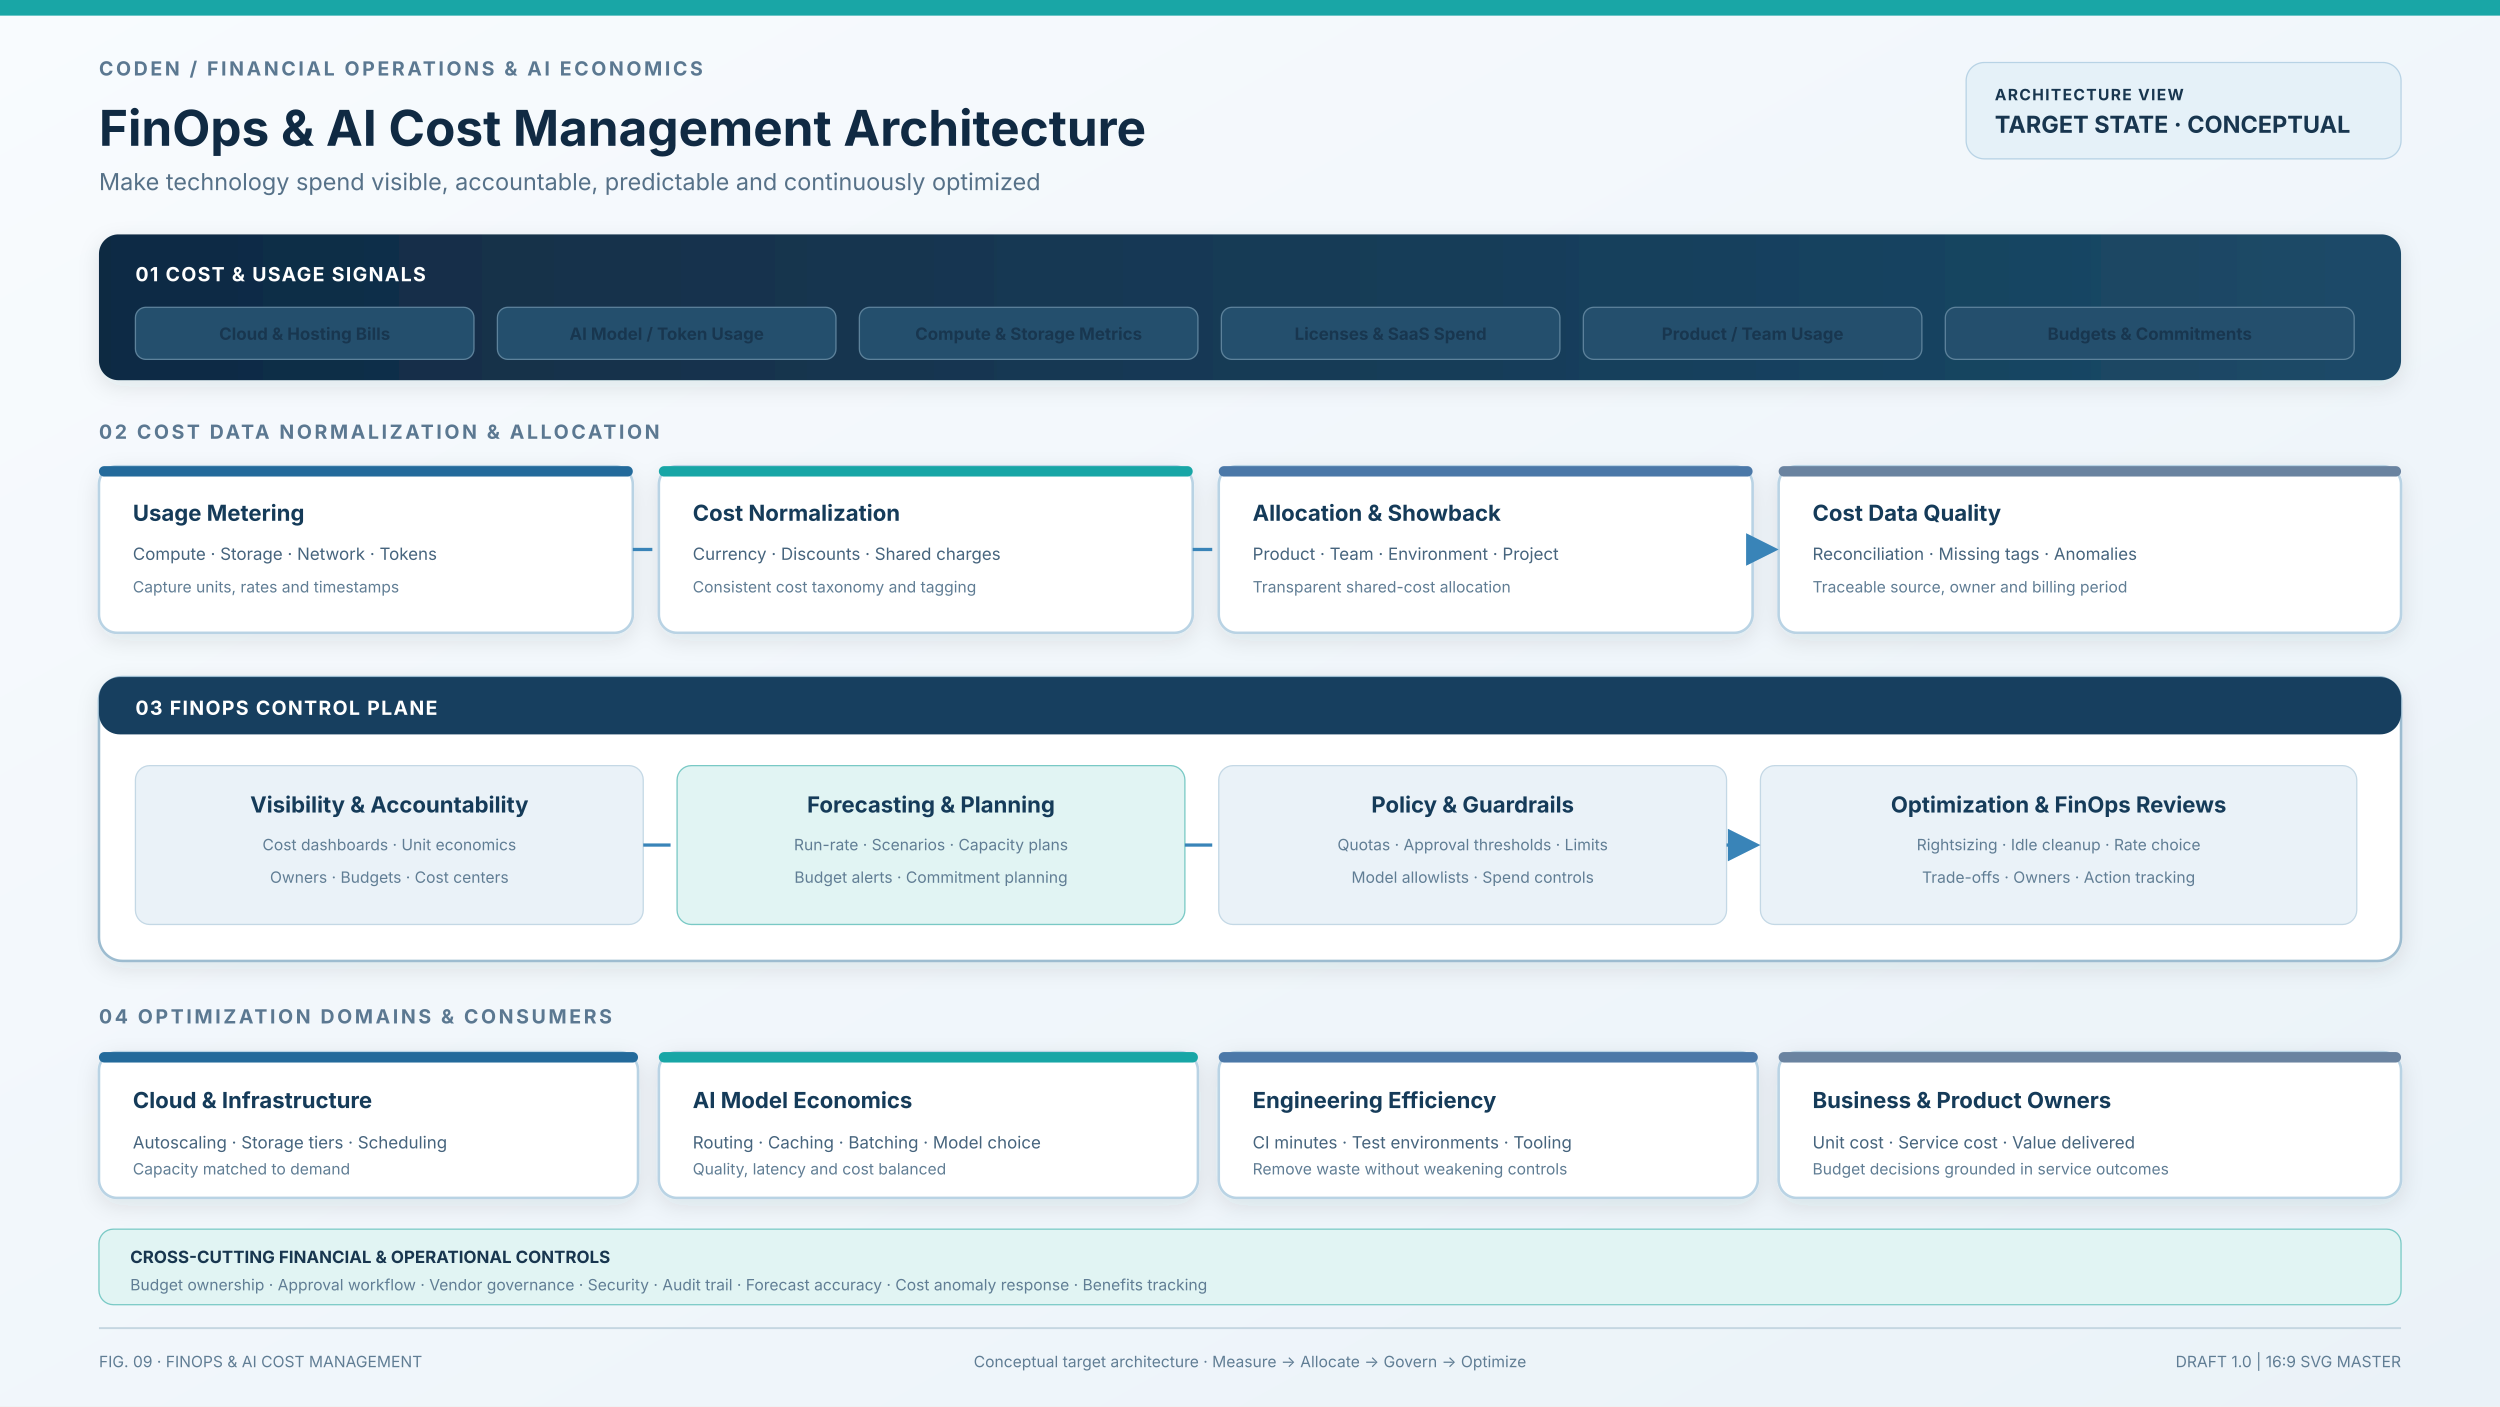
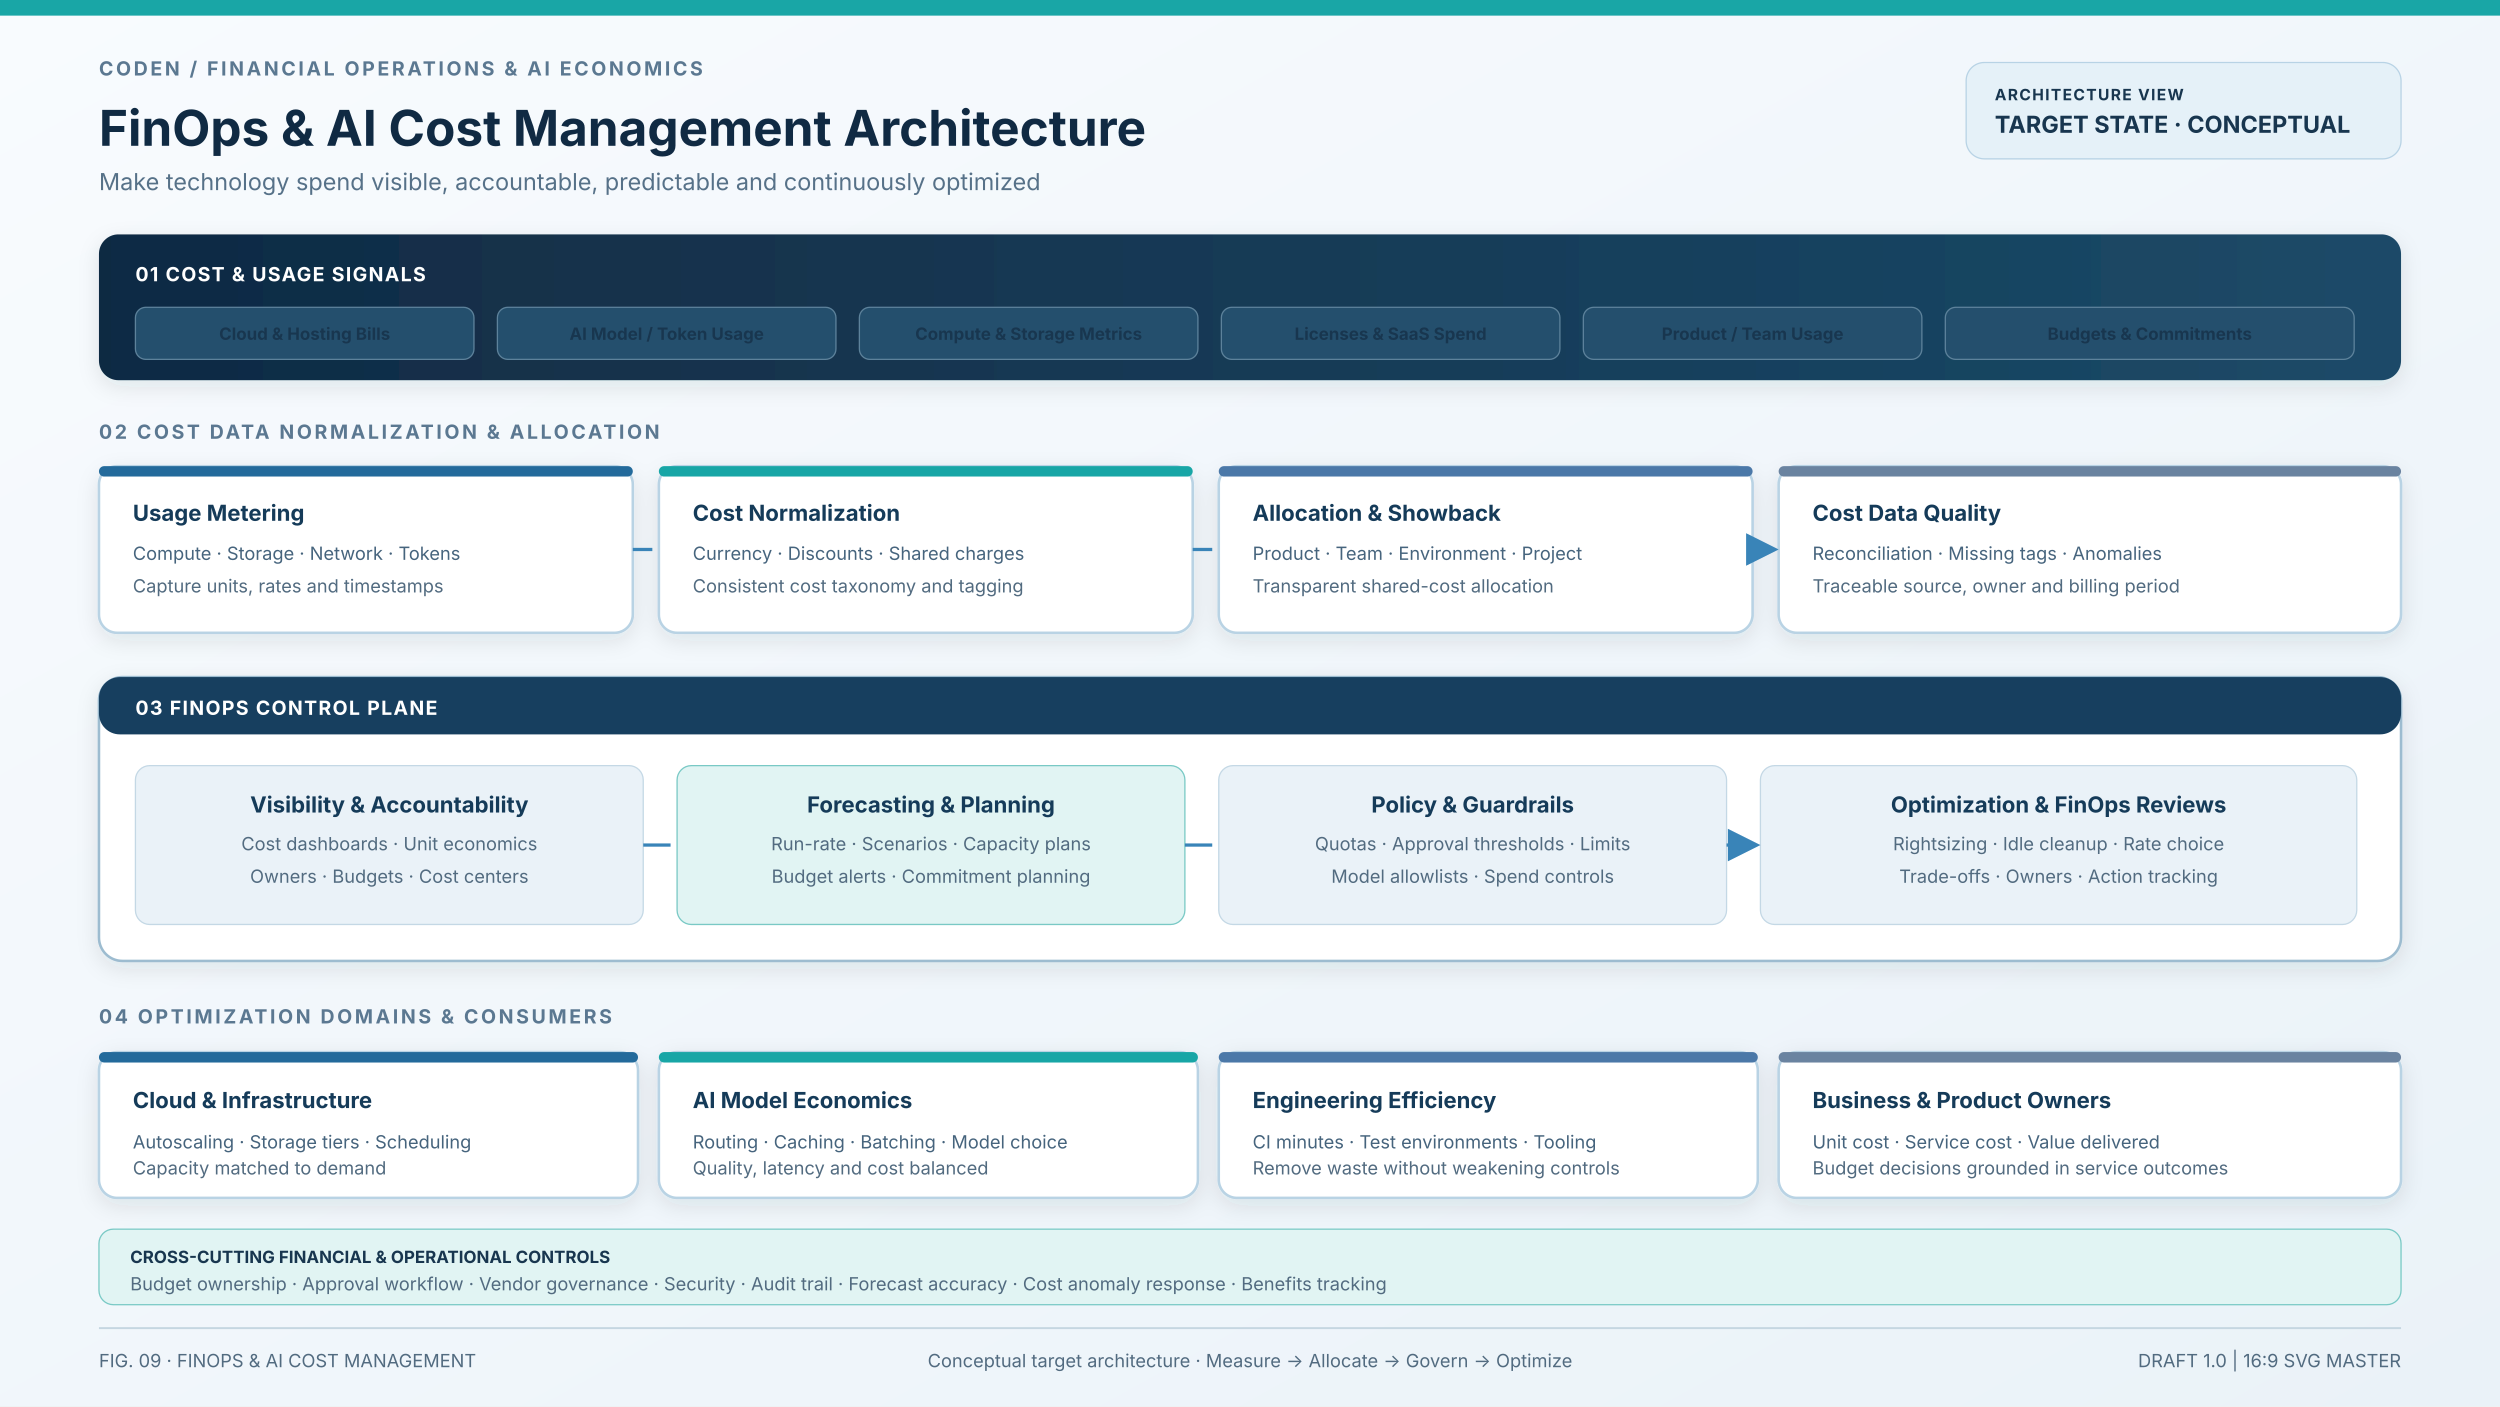
<svg xmlns="http://www.w3.org/2000/svg" width="1920" height="1080" viewBox="0 0 1920 1080" role="img" aria-labelledby="t d">
  <defs>
    <linearGradient id="bg" x2="1" y2="1">
      <stop stop-color="#F8FBFE" />
      <stop offset="1" stop-color="#EAF2F8" />
    </linearGradient>
    <linearGradient id="navy">
      <stop stop-color="#102A43" />
      <stop offset="1" stop-color="#1B4A68" />
    </linearGradient>
    <filter id="s" x="-20%" y="-20%" width="140%" height="150%">
      <feDropShadow dx="0" dy="5" stdDeviation="8" flood-color="#102A43" flood-opacity=".10" />
    </filter>
    <marker id="a" markerWidth="10" markerHeight="10" refX="8" refY="5" orient="auto">
      <path d="M0 0L10 5L0 10Z" fill="#3984B8" />
    </marker>
-     <style>text{font-family:Inter,Arial,sans-serif;fill:#18364F}.ey{font-size:15px;font-weight:700;letter-spacing:2px;fill:#5B7891}.h{font-size:38px;font-weight:750;fill:#102A43}.sub{font-size:18px;fill:#567188}.sec{font-size:15px;font-weight:750;letter-spacing:1px;fill:#fff}.ct{font-size:17px;font-weight:750;fill:#153B59}.bd{font-size:13px;fill:#46647D}.sm{font-size:12px;fill:#607D94}.arr{fill:none;stroke:#3984B8;stroke-width:2.5;marker-end:url(#a)}</style>
+     <style>
+  text{-webkit-font-smoothing:antialiased;text-rendering:geometricPrecision}
+ text{font-family:Inter,Arial,sans-serif;fill:#18364F}.ey{font-size:15px;font-weight:700;letter-spacing:2px;fill:#5B7891}.h{font-size:38px;font-weight:750;fill:#102A43}.sub{font-size:18px;fill:#567188}.sec{font-size:15px;font-weight:750;letter-spacing:1px;fill:#fff}.ct{font-size:17px;font-weight:750;fill:#153B59}.bd{font-size:14px;fill:#46647D}.sm{font-size:14px;fill:#526B80}.arr{fill:none;stroke:#3984B8;stroke-width:2.5;marker-end:url(#a)}</style>
  </defs>
  <rect width="1920" height="1080" fill="url(#bg)" />
  <rect width="1920" height="12" fill="#19A6A6" />
  <text x="76" y="58" class="ey">CODEN  /  FINANCIAL OPERATIONS &amp; AI ECONOMICS</text>
  <text x="76" y="112" class="h">FinOps &amp; AI Cost Management Architecture</text>
  <text x="76" y="146" class="sub">Make technology spend visible, accountable, predictable and continuously optimized</text>
  <g transform="translate(1510 48)">
    <rect width="334" height="74" rx="14" fill="#E5F1F8" stroke="#B8D3E5" />
    <text x="22" y="29" font-size="12" font-weight="750" letter-spacing="1" fill="#176A91">ARCHITECTURE VIEW</text>
    <text x="22" y="54" font-size="18" font-weight="750">TARGET STATE · CONCEPTUAL</text>
  </g>
  <g filter="url(#s)">
    <rect x="76" y="180" width="1768" height="112" rx="15" fill="url(#navy)" />
  </g>
  <text x="104" y="216" class="sec">01  COST &amp; USAGE SIGNALS</text>
  <g fill="#244F6D" stroke="#5D829B">
    <rect x="104" y="236" width="260" height="40" rx="8" />
    <rect x="382" y="236" width="260" height="40" rx="8" />
    <rect x="660" y="236" width="260" height="40" rx="8" />
    <rect x="938" y="236" width="260" height="40" rx="8" />
    <rect x="1216" y="236" width="260" height="40" rx="8" />
    <rect x="1494" y="236" width="314" height="40" rx="8" />
  </g>
  <g fill="#fff" font-size="13" font-weight="650" text-anchor="middle">
    <text x="234" y="261">Cloud &amp; Hosting Bills</text>
    <text x="512" y="261">AI Model / Token Usage</text>
    <text x="790" y="261">Compute &amp; Storage Metrics</text>
    <text x="1068" y="261">Licenses &amp; SaaS Spend</text>
    <text x="1346" y="261">Product / Team Usage</text>
    <text x="1651" y="261">Budgets &amp; Commitments</text>
  </g>
  <text x="76" y="337" class="ey">02  COST DATA NORMALIZATION &amp; ALLOCATION</text>
  <g filter="url(#s)">
    <rect x="76" y="358" width="410" height="128" rx="14" fill="#fff" stroke="#B9D3E4" stroke-width="2" />
    <rect x="506" y="358" width="410" height="128" rx="14" fill="#fff" stroke="#B9D3E4" stroke-width="2" />
    <rect x="936" y="358" width="410" height="128" rx="14" fill="#fff" stroke="#B9D3E4" stroke-width="2" />
    <rect x="1366" y="358" width="478" height="128" rx="14" fill="#fff" stroke="#B9D3E4" stroke-width="2" />
  </g>
  <g>
    <rect x="76" y="358" width="410" height="8" rx="4" fill="#236A9B" />
    <text x="102" y="400" class="ct">Usage Metering</text>
    <text x="102" y="430" class="bd">Compute · Storage · Network · Tokens</text>
    <text x="102" y="455" class="sm">Capture units, rates and timestamps</text>
    <rect x="506" y="358" width="410" height="8" rx="4" fill="#18A6A6" />
    <text x="532" y="400" class="ct">Cost Normalization</text>
    <text x="532" y="430" class="bd">Currency · Discounts · Shared charges</text>
    <text x="532" y="455" class="sm">Consistent cost taxonomy and tagging</text>
    <rect x="936" y="358" width="410" height="8" rx="4" fill="#4B78A8" />
    <text x="962" y="400" class="ct">Allocation &amp; Showback</text>
    <text x="962" y="430" class="bd">Product · Team · Environment · Project</text>
    <text x="962" y="455" class="sm">Transparent shared-cost allocation</text>
    <rect x="1366" y="358" width="478" height="8" rx="4" fill="#6A83A0" />
    <text x="1392" y="400" class="ct">Cost Data Quality</text>
    <text x="1392" y="430" class="bd">Reconciliation · Missing tags · Anomalies</text>
    <text x="1392" y="455" class="sm">Traceable source, owner and billing period</text>
  </g>
  <path d="M486 422H501 M916 422H931 M1346 422H1361" class="arr" />
  <g filter="url(#s)">
    <rect x="76" y="520" width="1768" height="218" rx="18" fill="#fff" stroke="#9DBCD0" stroke-width="2" />
  </g>
  <rect x="76" y="520" width="1768" height="44" rx="16" fill="#173F5F" />
  <text x="104" y="549" class="sec">03  FINOPS CONTROL PLANE</text>
  <g>
    <rect x="104" y="588" width="390" height="122" rx="11" fill="#EAF2F8" stroke="#C4D8E5" />
    <text x="299" y="624" text-anchor="middle" class="ct">Visibility &amp; Accountability</text>
    <text x="299" y="653" text-anchor="middle" class="sm">Cost dashboards · Unit economics</text>
    <text x="299" y="678" text-anchor="middle" class="sm">Owners · Budgets · Cost centers</text>
    <rect x="520" y="588" width="390" height="122" rx="11" fill="#E1F4F3" stroke="#79C9C5" />
    <text x="715" y="624" text-anchor="middle" class="ct">Forecasting &amp; Planning</text>
    <text x="715" y="653" text-anchor="middle" class="sm">Run-rate · Scenarios · Capacity plans</text>
    <text x="715" y="678" text-anchor="middle" class="sm">Budget alerts · Commitment planning</text>
    <rect x="936" y="588" width="390" height="122" rx="11" fill="#EAF2F8" stroke="#C4D8E5" />
    <text x="1131" y="624" text-anchor="middle" class="ct">Policy &amp; Guardrails</text>
    <text x="1131" y="653" text-anchor="middle" class="sm">Quotas · Approval thresholds · Limits</text>
    <text x="1131" y="678" text-anchor="middle" class="sm">Model allowlists · Spend controls</text>
    <rect x="1352" y="588" width="458" height="122" rx="11" fill="#EAF2F8" stroke="#C4D8E5" />
    <text x="1581" y="624" text-anchor="middle" class="ct">Optimization &amp; FinOps Reviews</text>
    <text x="1581" y="653" text-anchor="middle" class="sm">Rightsizing · Idle cleanup · Rate choice</text>
    <text x="1581" y="678" text-anchor="middle" class="sm">Trade-offs · Owners · Action tracking</text>
  </g>
  <path d="M494 649H515 M910 649H931 M1326 649H1347" class="arr" />
  <text x="76" y="786" class="ey">04  OPTIMIZATION DOMAINS &amp; CONSUMERS</text>
  <g filter="url(#s)">
    <rect x="76" y="808" width="414" height="112" rx="14" fill="#fff" stroke="#B9D3E4" stroke-width="2" />
    <rect x="506" y="808" width="414" height="112" rx="14" fill="#fff" stroke="#B9D3E4" stroke-width="2" />
    <rect x="936" y="808" width="414" height="112" rx="14" fill="#fff" stroke="#B9D3E4" stroke-width="2" />
    <rect x="1366" y="808" width="478" height="112" rx="14" fill="#fff" stroke="#B9D3E4" stroke-width="2" />
  </g>
  <g>
    <rect x="76" y="808" width="414" height="8" rx="4" fill="#236A9B" />
    <text x="102" y="851" class="ct">Cloud &amp; Infrastructure</text>
    <text x="102" y="882" class="bd">Autoscaling · Storage tiers · Scheduling</text>
    <text x="102" y="902" class="sm">Capacity matched to demand</text>
    <rect x="506" y="808" width="414" height="8" rx="4" fill="#18A6A6" />
    <text x="532" y="851" class="ct">AI Model Economics</text>
    <text x="532" y="882" class="bd">Routing · Caching · Batching · Model choice</text>
    <text x="532" y="902" class="sm">Quality, latency and cost balanced</text>
    <rect x="936" y="808" width="414" height="8" rx="4" fill="#4B78A8" />
    <text x="962" y="851" class="ct">Engineering Efficiency</text>
    <text x="962" y="882" class="bd">CI minutes · Test environments · Tooling</text>
    <text x="962" y="902" class="sm">Remove waste without weakening controls</text>
    <rect x="1366" y="808" width="478" height="8" rx="4" fill="#6A83A0" />
    <text x="1392" y="851" class="ct">Business &amp; Product Owners</text>
    <text x="1392" y="882" class="bd">Unit cost · Service cost · Value delivered</text>
    <text x="1392" y="902" class="sm">Budget decisions grounded in service outcomes</text>
  </g>
  <rect x="76" y="944" width="1768" height="58" rx="11" fill="#E1F4F3" stroke="#79C9C5" />
  <text x="100" y="970" font-size="13" font-weight="750" fill="#087C80">CROSS-CUTTING FINANCIAL &amp; OPERATIONAL CONTROLS</text>
  <text x="100" y="991" class="sm">Budget ownership · Approval workflow · Vendor governance · Security · Audit trail · Forecast accuracy · Cost anomaly response · Benefits tracking</text>
  <line x1="76" y1="1020" x2="1844" y2="1020" stroke="#C5D6E1" stroke-width="1.5" />
  <text x="76" y="1050" class="sm">FIG. 09  ·  FINOPS &amp; AI COST MANAGEMENT</text>
  <text x="960" y="1050" text-anchor="middle" class="sm">Conceptual target architecture · Measure → Allocate → Govern → Optimize</text>
  <text x="1844" y="1050" text-anchor="end" class="sm">DRAFT 1.0  |  16:9 SVG MASTER</text>
</svg>
